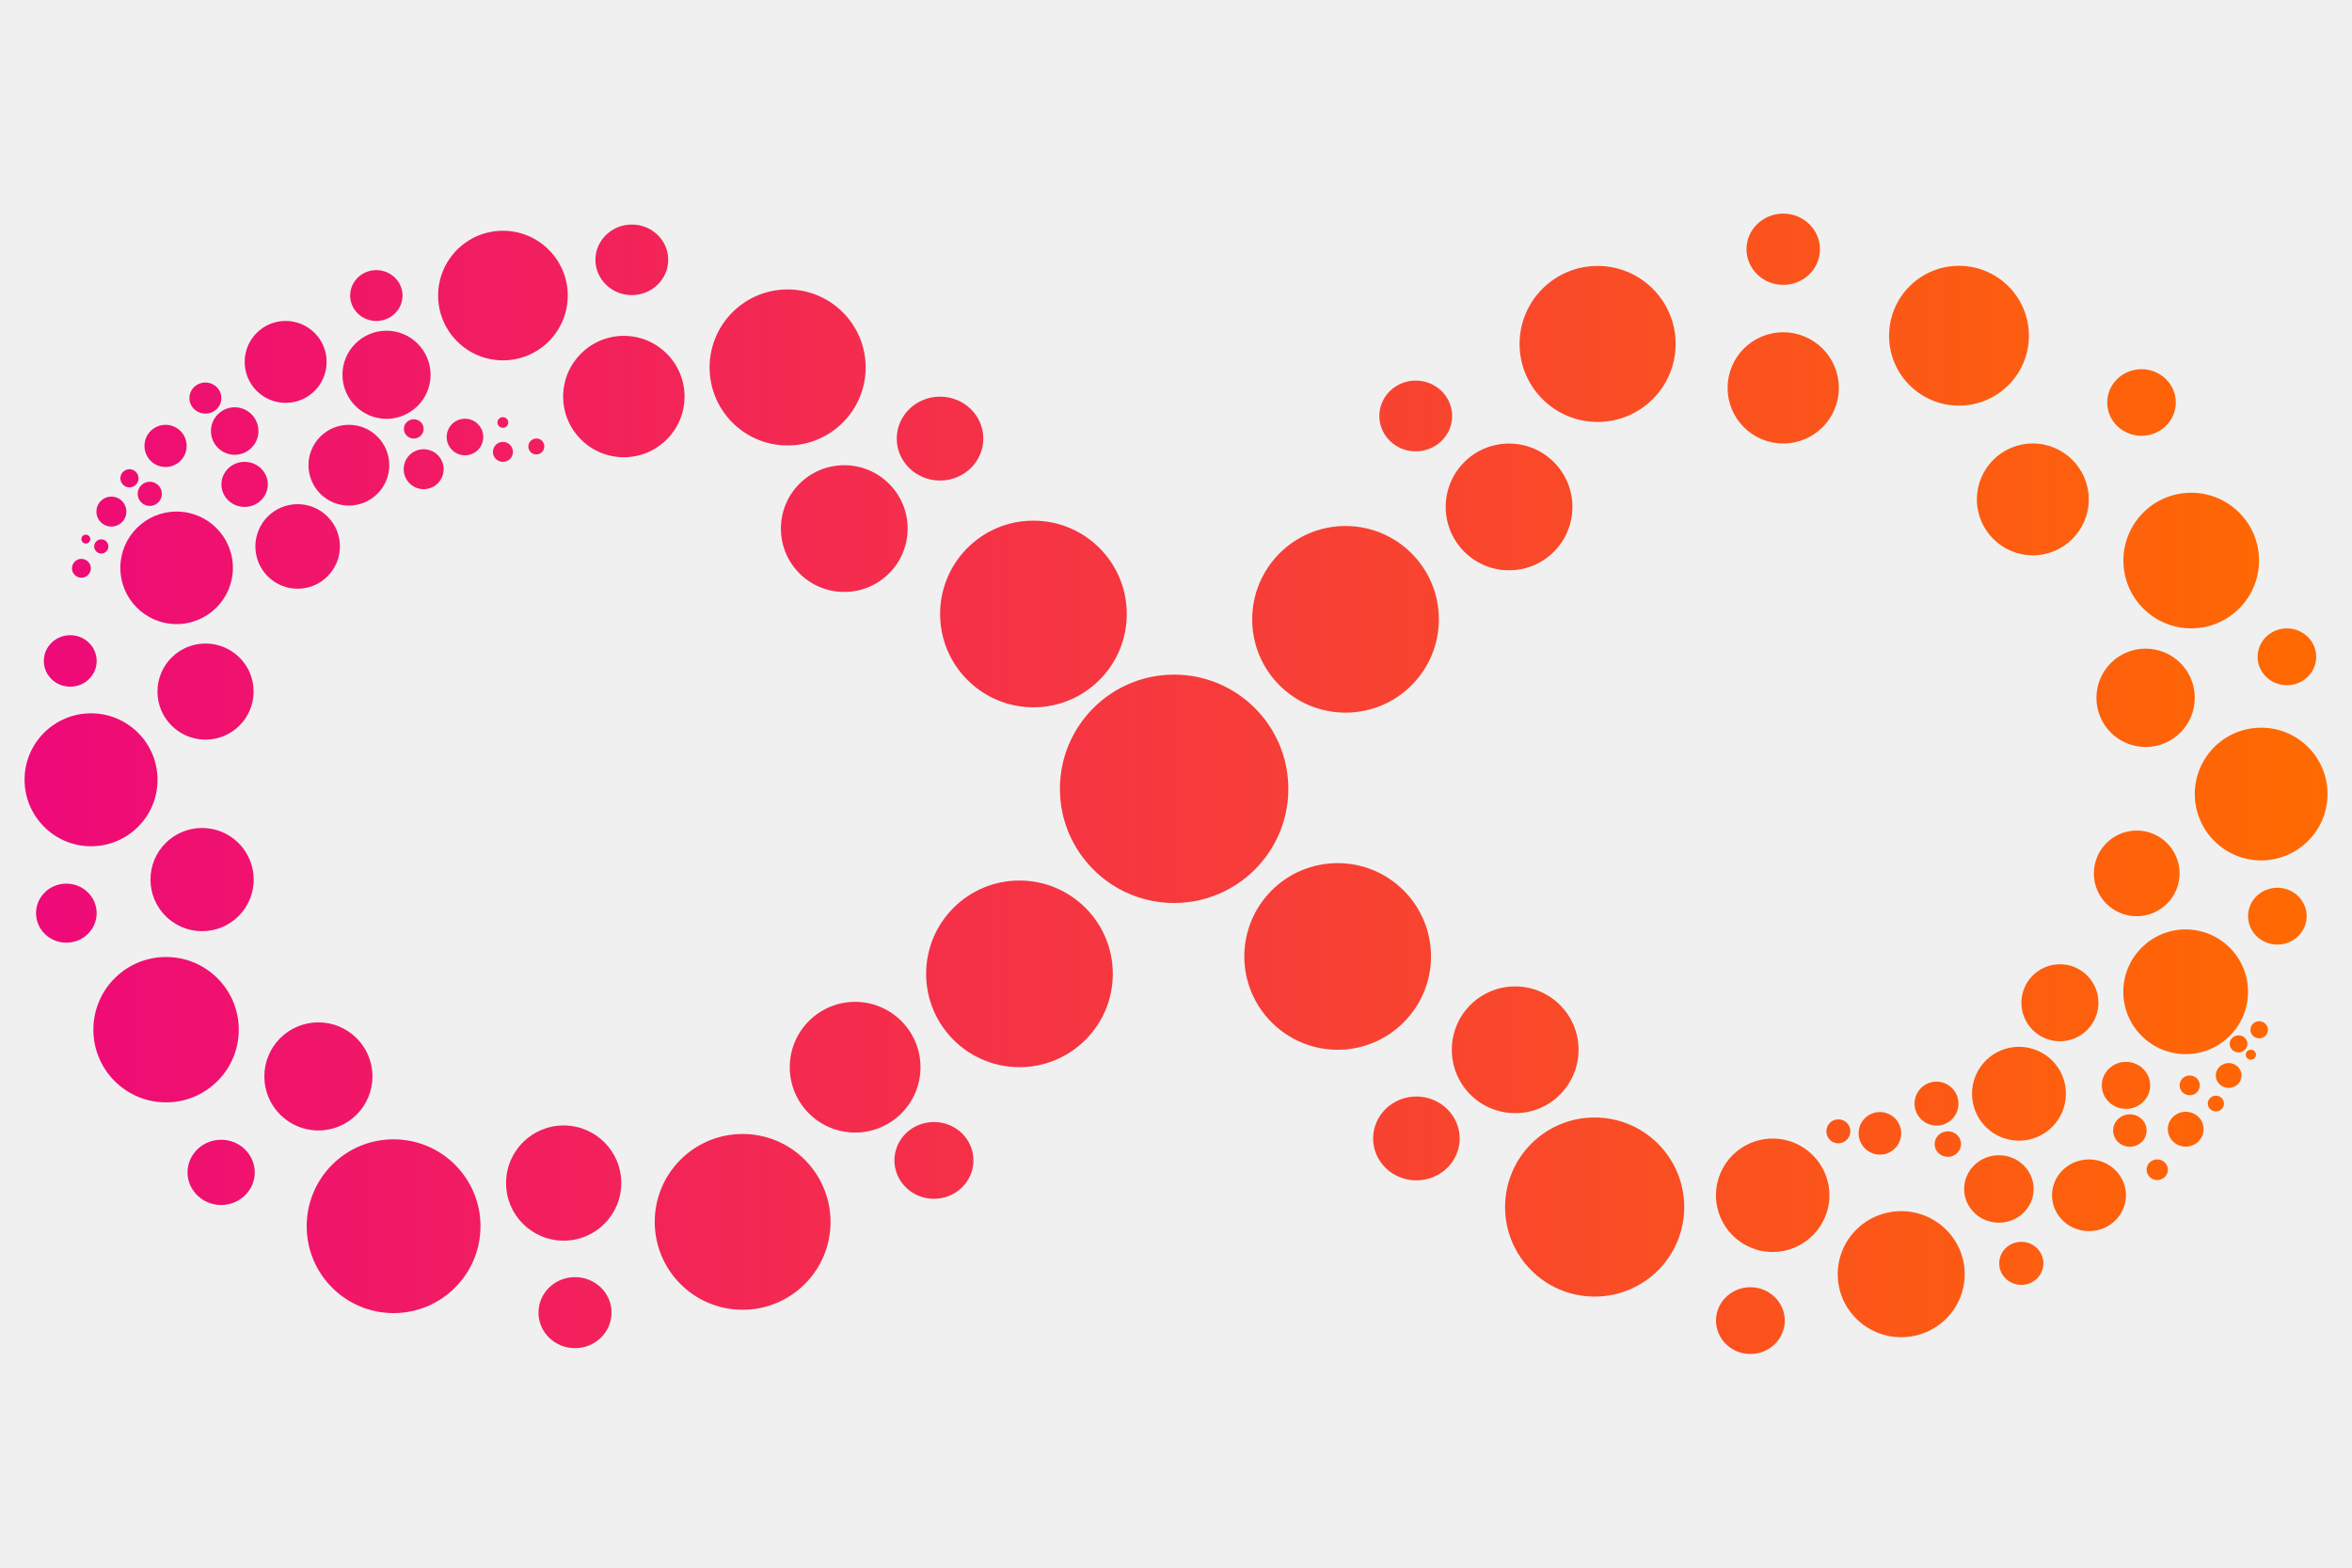
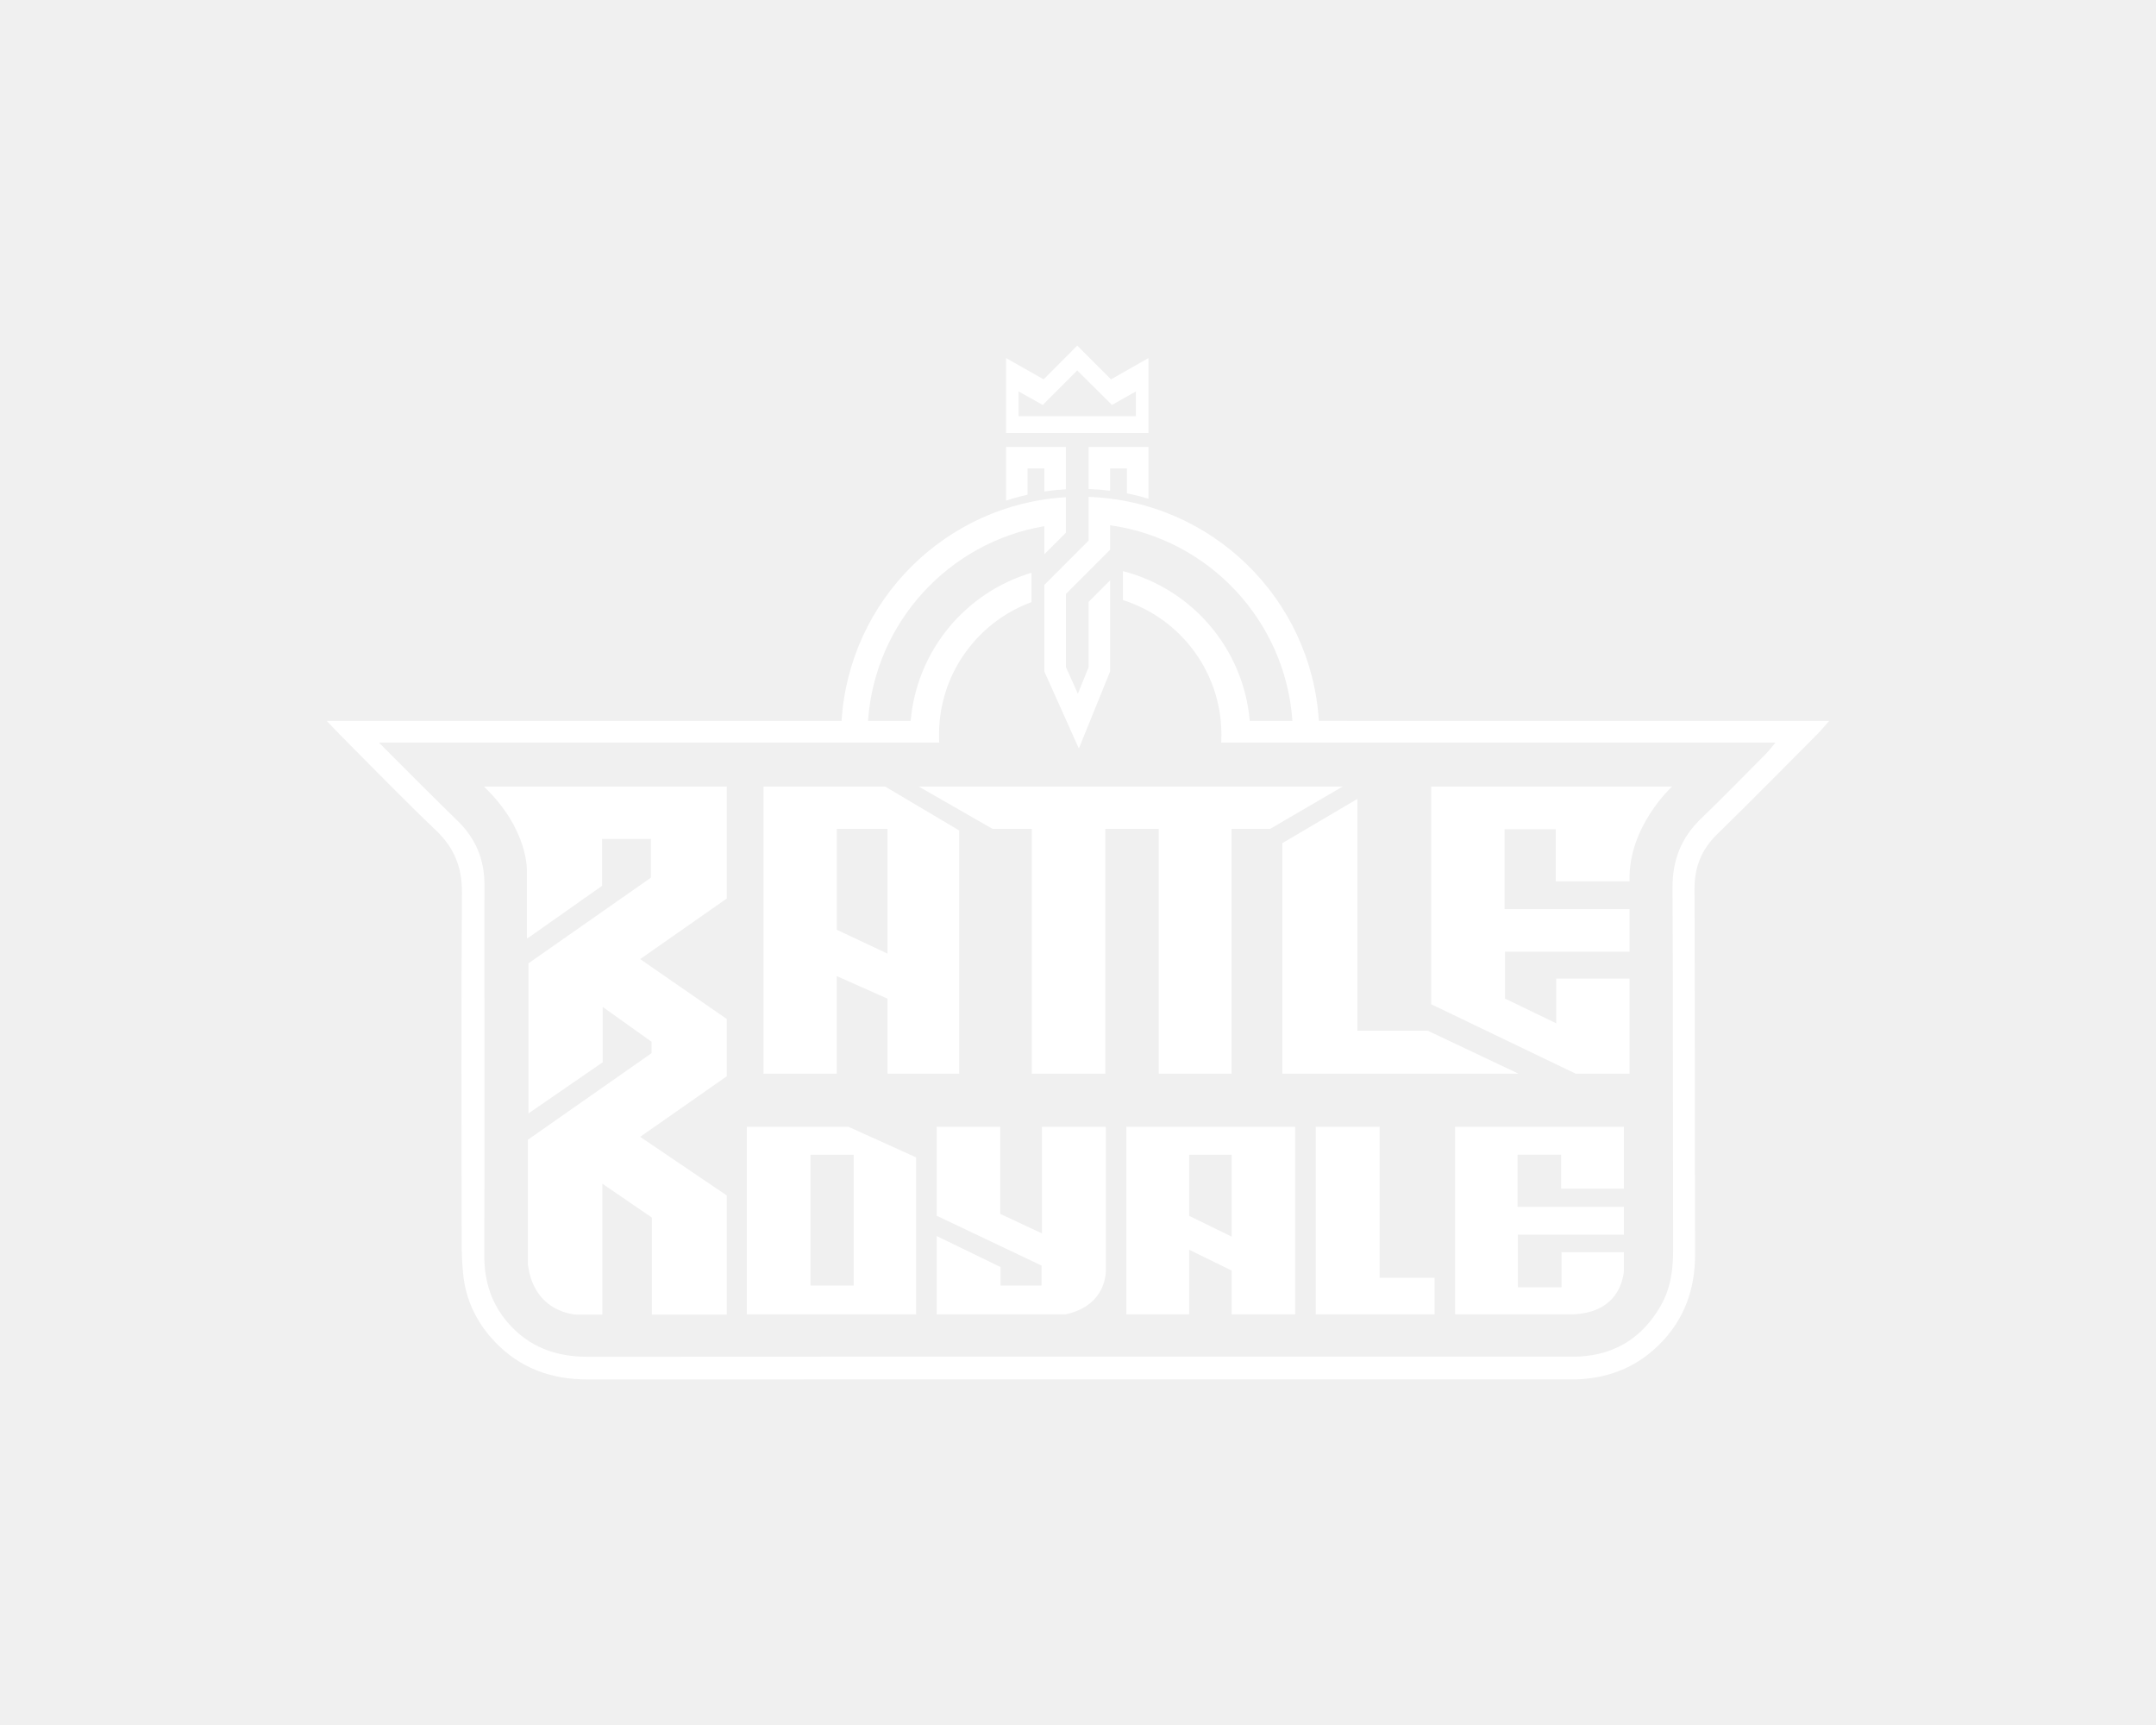
- <svg xmlns="http://www.w3.org/2000/svg" width="120" height="80" version="1.2" baseProfile="tiny-ps">
-   <g id="Layer_1">
-     <g stroke="null">
-       <g stroke="null" id="Layer">
-         <path stroke="null" fill="url(#svg_2)" d="m73.76,25.869c0,-1.789 1.45,-3.233 3.233,-3.233c1.789,0 3.233,1.45 3.233,3.233c0,1.789 -1.45,3.233 -3.233,3.233c-1.784,0 -3.233,-1.45 -3.233,-3.233zm3.545,30.935c-1.784,0 -3.233,-1.444 -3.233,-3.233c0,-1.784 1.444,-3.233 3.233,-3.233c1.784,0 3.233,1.444 3.233,3.233c0,1.789 -1.45,3.239 -3.233,3.233zm-33.676,0.991c-1.84,0 -3.335,-1.495 -3.335,-3.335c0,-1.84 1.495,-3.335 3.335,-3.335c1.84,0 3.335,1.495 3.335,3.335c0,1.846 -1.495,3.335 -3.335,3.335zm-11.931,2.577c0,1.625 -1.314,2.939 -2.939,2.939c-1.625,0 -2.939,-1.314 -2.939,-2.939c0,-1.625 1.314,-2.939 2.939,-2.939c1.625,0 2.939,1.314 2.939,2.939zm-15.453,-2.684c-1.523,0 -2.758,-1.234 -2.758,-2.758c0,-1.523 1.234,-2.758 2.758,-2.758c1.523,0 2.758,1.234 2.758,2.758c0,1.523 -1.234,2.758 -2.758,2.758zm-3.301,-12.803c0,1.455 -1.178,2.633 -2.633,2.633c-1.455,0 -2.633,-1.178 -2.633,-2.633c0,-1.455 1.178,-2.633 2.633,-2.633c1.45,0 2.633,1.178 2.633,2.633zm-0.006,-9.593c0,1.353 -1.099,2.452 -2.452,2.452c-1.353,0 -2.452,-1.099 -2.452,-2.452c0,-1.353 1.099,-2.452 2.452,-2.452c1.359,0 2.458,1.099 2.452,2.452zm0.091,-7.407c0,-1.189 0.963,-2.157 2.157,-2.157c1.189,0 2.157,0.963 2.157,2.157c0,1.189 -0.963,2.157 -2.157,2.157c-1.195,0 -2.157,-0.968 -2.157,-2.157zm80.308,33.11c0,1.597 -1.297,2.894 -2.894,2.894c-1.597,0 -2.894,-1.297 -2.894,-2.894c0,-1.597 1.297,-2.894 2.894,-2.894c1.597,0 2.894,1.297 2.894,2.894zm-5.193,-41.201c0,-1.569 1.268,-2.837 2.837,-2.837c1.569,0 2.837,1.268 2.837,2.837c0,1.569 -1.268,2.837 -2.837,2.837c-1.569,0 -2.837,-1.268 -2.837,-2.837zm15.572,2.837c1.574,0 2.854,1.28 2.854,2.854c0,1.574 -1.28,2.854 -2.854,2.854c-1.574,0 -2.854,-1.28 -2.854,-2.854c0,-1.574 1.274,-2.854 2.854,-2.854zm8.081,2.514c1.908,0 3.46,1.546 3.46,3.46c0,1.908 -1.546,3.46 -3.46,3.46c-1.908,0 -3.46,-1.546 -3.46,-3.46c0,-1.908 1.546,-3.46 3.46,-3.46zm-4.836,10.465c0,-1.387 1.121,-2.509 2.509,-2.509c1.387,0 2.509,1.121 2.509,2.509c0,1.387 -1.121,2.509 -2.509,2.509c-1.387,0 -2.509,-1.121 -2.509,-2.509zm11.79,4.91c0,1.869 -1.518,3.386 -3.386,3.386c-1.869,0 -3.386,-1.518 -3.386,-3.386c0,-1.869 1.518,-3.386 3.386,-3.386c1.874,0 3.386,1.518 3.386,3.386zm-11.92,4.049c0,-1.206 0.98,-2.186 2.186,-2.186c1.206,0 2.186,0.98 2.186,2.186c0,1.206 -0.98,2.186 -2.186,2.186c-1.212,0 -2.191,-0.98 -2.186,-2.186zm4.683,9.224c-1.755,0 -3.182,-1.427 -3.182,-3.182c0,-1.755 1.427,-3.182 3.182,-3.182c1.755,0 3.182,1.427 3.182,3.182c0,1.755 -1.421,3.182 -3.182,3.182zm-6.416,-0.657c-1.082,0 -1.965,-0.878 -1.965,-1.965c0,-1.082 0.883,-1.965 1.965,-1.965c1.082,0 1.965,0.878 1.965,1.965c0,1.087 -0.883,1.965 -1.965,1.965zm0.306,2.678c0,1.325 -1.076,2.395 -2.395,2.395c-1.325,0 -2.395,-1.076 -2.395,-2.395c0,-1.325 1.076,-2.395 2.395,-2.395c1.325,0 2.395,1.07 2.395,2.395zm-6.603,1.625c-0.617,0 -1.121,-0.504 -1.121,-1.121c0,-0.617 0.504,-1.121 1.121,-1.121c0.617,0 1.121,0.504 1.121,1.121c0,0.623 -0.498,1.121 -1.121,1.121zm-3.975,0.396c0,-0.6 0.487,-1.087 1.087,-1.087c0.6,0 1.087,0.487 1.087,1.087c0,0.6 -0.487,1.087 -1.087,1.087c-0.595,0 -1.082,-0.487 -1.087,-1.087zm-1.031,0.51c-0.34,0 -0.612,-0.272 -0.612,-0.612c0,-0.34 0.272,-0.612 0.612,-0.612c0.34,0 0.612,0.272 0.612,0.612c0,0.334 -0.277,0.606 -0.612,0.612zm-33.891,-12.265c-3.216,0 -5.827,-2.61 -5.827,-5.827c0,-3.216 2.61,-5.827 5.827,-5.827c3.216,0 5.827,2.61 5.827,5.827c0,3.216 -2.61,5.827 -5.827,5.827zm26.026,15.516c0,2.526 -2.044,4.57 -4.57,4.57c-2.526,0 -4.57,-2.044 -4.57,-4.57c0,-2.526 2.044,-4.57 4.57,-4.57c2.526,0 4.57,2.05 4.57,4.57zm14.31,3.426c0,1.778 -1.45,3.216 -3.239,3.216c-1.789,0 -3.239,-1.438 -3.239,-3.216c0,-1.778 1.45,-3.216 3.239,-3.216c1.789,0 3.239,1.444 3.239,3.216zm1.744,-2.627c-0.98,0 -1.772,-0.77 -1.772,-1.721c0,-0.951 0.793,-1.721 1.772,-1.721c0.98,0 1.772,0.77 1.772,1.721c0,0.951 -0.793,1.721 -1.772,1.721zm6.484,-1.399c0,1.008 -0.844,1.829 -1.886,1.829c-1.042,0 -1.886,-0.821 -1.886,-1.829c0,-1.008 0.844,-1.829 1.886,-1.829c1.042,0 1.886,0.821 1.886,1.829zm-38.093,-39.769c0,-0.997 0.832,-1.806 1.857,-1.806c1.025,0 1.857,0.81 1.857,1.806c0,0.997 -0.832,1.806 -1.857,1.806c-1.025,0 -1.857,-0.81 -1.857,-1.806zm-27.3,2.514c1.784,0 3.233,1.444 3.233,3.233c0,1.784 -1.444,3.233 -3.233,3.233c-1.784,0 -3.233,-1.444 -3.233,-3.233c0,-1.784 1.444,-3.233 3.233,-3.233zm-11.246,-0.408c-1.71,0 -3.097,-1.387 -3.097,-3.097c0,-1.71 1.387,-3.097 3.097,-3.097c1.71,0 3.097,1.387 3.097,3.097c0,1.71 -1.387,3.097 -3.097,3.097zm13.924,-0.951c0,-1.183 0.991,-2.14 2.208,-2.14c1.223,0 2.208,0.957 2.208,2.14c0,1.183 -0.991,2.14 -2.208,2.14c-1.217,0 -2.208,-0.957 -2.208,-2.14zm-15.374,-9.123c0,-0.991 0.832,-1.801 1.857,-1.801c1.025,0 1.857,0.804 1.857,1.801c0,0.991 -0.832,1.801 -1.857,1.801c-1.025,0 -1.857,-0.81 -1.857,-1.801zm-12.514,1.823c0,-0.713 0.595,-1.297 1.336,-1.297c0.736,0 1.336,0.583 1.336,1.297c0,0.713 -0.595,1.297 -1.336,1.297c-0.742,0 -1.336,-0.583 -1.336,-1.297zm-8.2,5.232c0,-0.436 0.362,-0.793 0.815,-0.793c0.447,0 0.815,0.357 0.815,0.793c0,0.436 -0.362,0.793 -0.815,0.793c-0.453,0 -0.815,-0.357 -0.815,-0.793zm64.809,37.781c0,1.183 -0.985,2.14 -2.208,2.14c-1.223,0 -2.208,-0.957 -2.208,-2.14c0,-1.183 0.991,-2.14 2.208,-2.14c1.217,0 2.203,0.963 2.208,2.14zm-24.808,1.121c0,1.082 -0.9,1.959 -2.016,1.959c-1.11,0 -2.016,-0.878 -2.016,-1.959c0,-1.082 0.9,-1.959 2.016,-1.959c1.116,0 2.016,0.878 2.016,1.959zm-18.466,7.769c0,1.002 -0.832,1.812 -1.863,1.812c-1.025,0 -1.863,-0.81 -1.863,-1.812c0,-1.002 0.832,-1.812 1.863,-1.812c1.031,0 1.869,0.81 1.863,1.812zm-18.2,-7.158c0,0.917 -0.77,1.665 -1.716,1.665c-0.946,0 -1.716,-0.747 -1.716,-1.665c0,-0.917 0.77,-1.665 1.716,-1.665c0.946,0 1.71,0.747 1.716,1.665zm-8.069,-13.228c0,0.832 -0.691,1.506 -1.546,1.506c-0.855,0 -1.546,-0.674 -1.546,-1.506c0,-0.832 0.691,-1.506 1.546,-1.506c0.855,0 1.546,0.674 1.546,1.506zm-2.695,-12.871c0,-0.725 0.606,-1.314 1.348,-1.314c0.742,0 1.348,0.589 1.348,1.314c0,0.725 -0.6,1.314 -1.348,1.314c-0.747,0 -1.348,-0.589 -1.348,-1.314zm10.244,-7.86c-0.657,0 -1.183,-0.515 -1.183,-1.15c0,-0.634 0.527,-1.15 1.183,-1.15c0.657,0 1.183,0.515 1.183,1.15c0,0.634 -0.527,1.15 -1.183,1.15zm8.63,-3.488c-0.277,0 -0.504,-0.221 -0.504,-0.493c0,-0.272 0.227,-0.493 0.504,-0.493c0.277,0 0.504,0.221 0.504,0.493c0,0.272 -0.227,0.493 -0.504,0.493zm4.547,-1.093c0.153,0 0.277,0.125 0.277,0.272c0,0.153 -0.125,0.272 -0.277,0.272c-0.153,0 -0.277,-0.125 -0.277,-0.272c0,-0.147 0.125,-0.272 0.277,-0.272zm65.404,46.105c0,0.94 -0.787,1.704 -1.755,1.704c-0.968,0 -1.755,-0.764 -1.755,-1.704c0,-0.94 0.787,-1.704 1.755,-1.704c0.968,0 1.755,0.764 1.755,1.704zm13.194,-2.922c0,0.606 -0.504,1.099 -1.127,1.099c-0.623,0 -1.127,-0.493 -1.127,-1.099c0,-0.606 0.504,-1.099 1.127,-1.099c0.623,0 1.127,0.493 1.127,1.099zm6.353,-4.779c0,0.289 -0.243,0.527 -0.544,0.527c-0.3,0 -0.544,-0.238 -0.544,-0.527c0,-0.289 0.243,-0.527 0.544,-0.527c0.294,0 0.538,0.238 0.544,0.527zm2.86,-3.375c0,0.221 -0.187,0.402 -0.413,0.402c-0.227,0 -0.413,-0.181 -0.413,-0.402c0,-0.221 0.187,-0.402 0.413,-0.402c0.227,0 0.413,0.181 0.413,0.402zm1.631,-2.492c0,0.142 -0.119,0.255 -0.26,0.255c-0.142,0 -0.26,-0.113 -0.26,-0.255c0,-0.142 0.113,-0.255 0.26,-0.255c0.147,0 0.266,0.113 0.26,0.255zm-25.992,-41.105c0,-1.002 0.838,-1.818 1.874,-1.818c1.036,0 1.874,0.815 1.874,1.818c0,1.002 -0.838,1.818 -1.874,1.818c-1.031,0 -1.874,-0.815 -1.874,-1.818zm18.404,7.82c0,-0.934 0.781,-1.699 1.75,-1.699c0.963,0 1.75,0.759 1.75,1.699c0,0.934 -0.781,1.699 -1.75,1.699c-0.968,0 -1.75,-0.759 -1.75,-1.699zm7.673,12.979c0,-0.798 0.668,-1.45 1.495,-1.45c0.827,0 1.495,0.651 1.495,1.45c0,0.798 -0.668,1.45 -1.495,1.45c-0.827,0 -1.495,-0.651 -1.495,-1.45zm2.503,13.234c0,0.798 -0.668,1.45 -1.495,1.45c-0.827,0 -1.495,-0.651 -1.495,-1.45c0,-0.798 0.668,-1.45 1.495,-1.45c0.821,0 1.495,0.646 1.495,1.45zm-9.219,7.435c0.68,0 1.234,0.538 1.234,1.2c0,0.663 -0.555,1.2 -1.234,1.2c-0.68,0 -1.234,-0.538 -1.234,-1.2c0,-0.663 0.555,-1.2 1.234,-1.2zm-9.762,4.196c0,-0.357 0.3,-0.651 0.674,-0.651c0.374,0 0.674,0.289 0.674,0.651c0,0.357 -0.3,0.651 -0.674,0.651c-0.374,0 -0.674,-0.289 -0.674,-0.651zm10.816,-0.691c0,0.453 -0.385,0.827 -0.855,0.827c-0.47,0 -0.855,-0.368 -0.855,-0.827c0,-0.453 0.385,-0.827 0.855,-0.827c0.47,0 0.855,0.374 0.855,0.827zm2.905,-0.068c0,0.493 -0.408,0.889 -0.912,0.889c-0.504,0 -0.912,-0.396 -0.912,-0.889c0,-0.493 0.408,-0.889 0.912,-0.889c0.51,0 0.917,0.396 0.912,0.889zm1.937,-2.741c0,0.351 -0.294,0.634 -0.657,0.634c-0.362,0 -0.657,-0.283 -0.657,-0.634c0,-0.351 0.294,-0.634 0.657,-0.634c0.362,0 0.657,0.283 0.657,0.634zm1.348,-2.333c0,0.243 -0.198,0.436 -0.447,0.436c-0.249,0 -0.447,-0.198 -0.447,-0.436c0,-0.243 0.198,-0.436 0.447,-0.436c0.243,0 0.442,0.193 0.447,0.436zm-3.992,2.333c0.283,0 0.515,0.227 0.515,0.504c0,0.277 -0.227,0.504 -0.515,0.504c-0.283,0 -0.515,-0.227 -0.515,-0.504c0,-0.277 0.232,-0.504 0.515,-0.504zm2.945,-1.614c0,0.238 -0.204,0.436 -0.453,0.436c-0.249,0 -0.453,-0.193 -0.453,-0.436c0,-0.238 0.204,-0.436 0.453,-0.436c0.249,0 0.453,0.198 0.453,0.436zm-57.889,-3.573c0,2.627 -2.129,4.762 -4.762,4.762c-2.627,0 -4.762,-2.129 -4.762,-4.762c0,-2.627 2.129,-4.762 4.762,-4.762c2.627,0 4.762,2.129 4.762,4.762zm7.112,-18.092c0,-2.627 2.129,-4.762 4.762,-4.762c2.627,0 4.762,2.129 4.762,4.762c0,2.627 -2.129,4.762 -4.762,4.762c-2.633,0 -4.768,-2.135 -4.762,-4.762zm-11.161,-5.034c2.627,0 4.762,2.129 4.762,4.762c0,2.627 -2.129,4.762 -4.762,4.762c-2.627,0 -4.762,-2.129 -4.762,-4.762c0,-2.633 2.135,-4.768 4.762,-4.762zm15.521,27c-2.627,0 -4.762,-2.135 -4.762,-4.762c0,-2.627 2.129,-4.762 4.762,-4.762c2.627,0 4.762,2.129 4.762,4.762c0,2.627 -2.135,4.762 -4.762,4.762zm-25.873,8.783c0,2.48 -2.005,4.485 -4.485,4.485c-2.48,0 -4.485,-2.01 -4.485,-4.485c0,-2.48 2.01,-4.485 4.485,-4.485c2.475,0 4.479,2.005 4.485,4.485zm-17.86,0.221c0,2.446 -1.982,4.434 -4.434,4.434c-2.446,0 -4.434,-1.982 -4.434,-4.434c0,-2.446 1.982,-4.434 4.434,-4.434c2.452,0 4.434,1.988 4.434,4.434zm-16.042,-6.32c-2.05,0 -3.709,-1.659 -3.709,-3.709c0,-2.05 1.659,-3.709 3.709,-3.709c2.05,0 3.709,1.659 3.709,3.709c0,2.05 -1.659,3.709 -3.709,3.709zm-7.22,-16.461c0,-1.874 1.518,-3.392 3.392,-3.392c1.874,0 3.392,1.518 3.392,3.392c0,1.874 -1.518,3.392 -3.392,3.392c-1.869,0 -3.386,-1.518 -3.392,-3.392zm7.758,-7.945c-1.586,0 -2.871,-1.285 -2.871,-2.871c0,-1.586 1.285,-2.871 2.871,-2.871c1.586,0 2.871,1.285 2.871,2.871c0,1.586 -1.285,2.871 -2.871,2.871zm10.85,-8.109c0,1.138 -0.923,2.061 -2.061,2.061c-1.138,0 -2.061,-0.923 -2.061,-2.061c0,-1.138 0.923,-2.061 2.061,-2.061c1.138,0 2.061,0.923 2.061,2.061zm1.755,-0.815c0.561,0 1.019,0.459 1.019,1.019c0,0.561 -0.453,1.019 -1.019,1.019c-0.561,0 -1.019,-0.453 -1.019,-1.019c0,-0.566 0.453,-1.019 1.019,-1.019zm3.041,-0.623c0,0.515 -0.419,0.934 -0.934,0.934c-0.515,0 -0.934,-0.419 -0.934,-0.934c0,-0.515 0.419,-0.934 0.934,-0.934c0.515,0 0.934,0.419 0.934,0.934zm2.707,0.074c0.227,0 0.408,0.181 0.408,0.408c0,0.227 -0.181,0.408 -0.408,0.408c-0.227,0 -0.408,-0.181 -0.408,-0.408c0,-0.221 0.181,-0.402 0.408,-0.408zm-1.704,1.195c-0.283,0 -0.51,-0.227 -0.51,-0.51c0,-0.283 0.227,-0.51 0.51,-0.51c0.283,0 0.51,0.227 0.51,0.51c0,0.283 -0.227,0.51 -0.51,0.51zm10.544,-4.819c0,-2.197 1.784,-3.981 3.981,-3.981c2.197,0 3.981,1.784 3.981,3.981c0,2.197 -1.784,3.981 -3.981,3.981c-2.203,0 -3.981,-1.784 -3.981,-3.981zm41.326,-1.2c0,-2.197 1.784,-3.981 3.981,-3.981c2.197,0 3.981,1.784 3.981,3.981c0,2.197 -1.784,3.981 -3.981,3.981c-2.197,0 -3.981,-1.784 -3.981,-3.981zm-55.177,-2.469c0,-1.823 1.478,-3.307 3.307,-3.307c1.823,0 3.307,1.484 3.307,3.307c0,1.823 -1.478,3.307 -3.307,3.307c-1.823,0 -3.307,-1.484 -3.307,-3.307zm74.028,2.05c0,-1.971 1.597,-3.567 3.567,-3.567c1.971,0 3.567,1.597 3.567,3.567c0,1.971 -1.597,3.567 -3.567,3.567c-1.971,0 -3.567,-1.597 -3.567,-3.567zm-78.909,1.993c0,-1.24 1.008,-2.248 2.248,-2.248c1.24,0 2.248,1.008 2.248,2.248c0,1.24 -1.008,2.248 -2.248,2.248c-1.24,0 -2.248,-1.008 -2.248,-2.248zm-5.498,1.659c0.668,0 1.212,0.544 1.212,1.212c0,0.668 -0.544,1.212 -1.212,1.212c-0.668,0 -1.212,-0.544 -1.212,-1.212c0,-0.668 0.544,-1.212 1.212,-1.212zm0.51,-2.316c0,-1.155 0.934,-2.09 2.09,-2.09c1.155,0 2.09,0.934 2.09,2.09c0,1.155 -0.934,2.09 -2.09,2.09c-1.155,0 -2.09,-0.934 -2.09,-2.09zm-5.113,4.287c0,-0.595 0.481,-1.076 1.076,-1.076c0.595,0 1.076,0.481 1.076,1.076c0,0.595 -0.481,1.076 -1.076,1.076c-0.595,0 -1.076,-0.481 -1.076,-1.076zm-2.452,3.352c0,-0.425 0.34,-0.764 0.764,-0.764c0.425,0 0.764,0.34 0.764,0.764c0,0.425 -0.34,0.764 -0.764,0.764c-0.425,0 -0.764,-0.34 -0.764,-0.764zm-1.246,2.894c0,-0.266 0.215,-0.481 0.481,-0.481c0.266,0 0.481,0.215 0.481,0.481c0,0.266 -0.215,0.481 -0.481,0.481c-0.266,0 -0.487,-0.221 -0.481,-0.481zm3.352,-3.8c0,-0.34 0.277,-0.617 0.617,-0.617c0.34,0 0.617,0.277 0.617,0.617c0,0.34 -0.277,0.617 -0.617,0.617c-0.34,0 -0.617,-0.277 -0.617,-0.617zm-2.22,2.684c0,-0.198 0.159,-0.362 0.362,-0.362c0.198,0 0.362,0.159 0.362,0.362c0,0.198 -0.159,0.362 -0.362,0.362c-0.198,0 -0.362,-0.164 -0.362,-0.362zm1.336,-3.477c0,-0.255 0.21,-0.464 0.464,-0.464c0.255,0 0.464,0.21 0.464,0.464c0,0.255 -0.21,0.464 -0.464,0.464c-0.255,0 -0.464,-0.21 -0.464,-0.464zm-1.988,3.103c0,-0.125 0.102,-0.227 0.227,-0.227c0.125,0 0.227,0.102 0.227,0.227c0,0.125 -0.102,0.227 -0.227,0.227c-0.125,0 -0.227,-0.102 -0.227,-0.227z" class="s0" fill-rule="evenodd" id="svg_1" />
-       </g>
-     </g>
+ <svg xmlns="http://www.w3.org/2000/svg" version="1.1" id="Layer_1" x="0px" y="0px" viewBox="0 0 1080 864" style="enable-background:new 0 0 1080 864;" xml:space="preserve">
+   <style type="text/css">
+ 	.st0{display:none;}
+ 	.st1{display:none;fill:#FFFFFF;}
+ 	.st2{fill:#FFFFFF;}
+ </style>
+   <rect class="st0" width="1080" height="864" />
+   <rect class="st1" width="1080" height="864" />
+   <g>
+     <path class="st2" d="M374.12,564.36v93.95h84.79v-78.6l-33.94-15.35H374.12z M427.64,643.88h-21.65v-65.5h21.65V643.88z" />
+     <polygon class="st2" points="659.08,564.36 659.08,658.31 718.63,658.31 718.63,639.99 691.09,639.99 691.09,564.36  " />
+     <path class="st2" d="M813.47,595.39c-0.03-0.64-0.02-1.27,0-1.89v-29.14h-84.56v93.95h59.26c19.53-1,24.31-13.29,25.3-21.58v-7.56   v-1.96H782.2v17.55h-21.83V618.4h53.1v-13.92h-53.29v-26.13h21.83v17.04H813.47z" />
+     <path class="st2" d="M648.79,658.31v-93.95h-84.56v93.95h31.45v-32.36l21.28,10.43v21.94H648.79z M595.69,608.99v-30.61h21.28   v41.02L595.69,608.99z" />
+     <path class="st2" d="M553.94,635.92v-71.56h-32.01v53.43l-20.91-9.81v-43.62H469.2v44.55l52.55,24.98v9.99h-20.54v-9.25   l-32.01-15.54v39.23h64.58C555.05,653.69,553.94,635.92,553.94,635.92z" />
+     <path class="st2" d="M364.05,393.95H242.4c22.83,21.85,21.52,42.72,21.52,42.72v32.29l0.16,1.14l37.51-26.42V420.2h24.46v19.4   l-61.31,42.89v75.17l37.18-25.6v-27.72l24.46,17.45v5.71l-61.97,43.38V633c2.94,24.95,24.46,25.44,24.46,25.44h12.88v-65.55   l24.79,16.96v48.59h37.51v-59.68l-43.38-29.35l43.38-30.33v-28.7l-43.38-30l43.38-30.33V393.95z" />
+     <path class="st2" d="M480.48,415.96l-37.1-22.01h-24.22h-36.7v21.2v122.63h36.7v-48.89l25.42,11.31v37.59h35.89V415.96z    M444.59,477.66l-25.42-11.97v-50.54h25.42V477.66z" />
+     <polygon class="st2" points="497.18,415.15 516.83,415.15 516.83,537.77 553.68,537.77 553.68,415.15 580.43,415.15 580.43,537.77    616.91,537.77 616.91,415.15 636.26,415.15 672.57,393.95 460.22,393.95  " />
+     <polygon class="st2" points="642.35,422.32 642.35,537.77 760.63,537.77 715.19,516.25 679.96,516.25 679.96,400.15  " />
+     <path class="st2" d="M837.59,393.95H716.93v109.04l72.4,34.79h26.96v-47.62h-36.74v22.39l-25.66-12.39v-23.48h62.4v-21.31h-62.62   v-40.01h25.66v26.09h36.96C815.42,414.06,837.59,393.95,837.59,393.95z" />
+     <path class="st2" d="M514.74,234.64h8.41v11.52c3.54-0.53,7.14-0.89,10.78-1.1v-21.19h-29.97v26.86c3.52-1.15,7.12-2.14,10.78-2.96   V234.64z" />
+     <path class="st2" d="M575.28,179.35l-18.75,10.66l-16.91-16.91l-16.82,16.91l-18.84-10.66v37.5h71.32V179.35z M568.98,208.45   h-58.72v-12.39l12.08,6.77l17.29-17.28l17.39,17.28l11.97-6.77V208.45z" />
+     <path class="st2" d="M575.28,249.78v-25.91h-29.97v21.06c3.64,0.13,7.23,0.42,10.78,0.86v-11.15h8.41v12.47   C568.15,247.83,571.75,248.73,575.28,249.78z" />
+     <path class="st2" d="M660.65,361.08c-3.79-61.27-53.63-110.07-115.34-112.2v9.26v3.96v8.69l-22.15,22.16v43.44l17.27,38.52   l15.66-38.62v-45.6l-10.78,10.78v32.72l-5.38,13.27l-5.99-13.37v-36.59l22.15-22.16v-12.26c49.34,6.94,87.82,47.65,91.32,98.01   c-7.12,0-14.25,0-21.37,0c-3.18-36.55-29.22-66.18-63.52-75.03v14.5c26.56,8.42,46.32,32.1,49.01,60.74   c0.09,0.93,0.15,1.86,0.21,2.8c0.01,0.19,0.03,0.38,0.03,0.56c0.05,1.1,0.08,2.22,0.08,3.33c0,0.69-0.03,1.37-0.05,2.05h0.02   c-0.02,0.63-0.05,1.27-0.08,1.9c92.49,0,184.98,0,277.68,0c-2.12,2.48-3.43,4.23-4.95,5.76c-10.73,10.8-21.34,21.72-32.32,32.26   c-9.9,9.5-14.39,20.76-14.33,34.5c0.27,60.61,0.17,121.21,0.29,181.82c0.02,9.83-1.32,19.29-6.3,27.9   c-9.01,15.59-22.43,24.25-40.56,25.26c-1.75,0.1-3.51,0.04-5.27,0.04c-163.9,0-327.8-0.06-491.71,0.09   c-15.91,0.01-29.27-4.92-39.75-16.92c-8.45-9.68-11.97-21.1-11.93-33.96c0.15-47.72,0.06-95.45,0.06-143.17   c0-14.05-0.06-28.11,0.02-42.16c0.07-12.66-4.26-23.31-13.44-32.21c-12.79-12.4-25.27-25.11-39.41-39.21c93.85,0,187.32,0,280.67,0   c-0.03-0.63-0.06-1.26-0.08-1.9h0.02c-0.02-0.68-0.05-1.36-0.05-2.05c0-1.11,0.03-2.21,0.08-3.3c0.01-0.2,0.02-0.39,0.03-0.59   c0.05-0.93,0.12-1.85,0.2-2.77c2.58-27.57,20.97-50.55,46.02-59.75v-14.7c-32.82,9.76-57.45,38.73-60.53,74.21   c-7.12,0-14.25,0-21.37,0c3.43-49.34,40.44-89.42,88.34-97.55v14.05l10.78-10.77v-4.55v-3.95v-9.28   c-60.32,3.57-108.63,51.77-112.36,112.06c-85.83,0-171.73,0-257.86,0c3.34,3.49,5.3,5.62,7.35,7.67   c15.72,15.75,31.19,31.76,47.29,47.1c9.12,8.69,13.13,18.42,13.05,31.11c-0.4,58.56-0.19,117.12-0.14,175.68   c0,4.97,0.23,9.95,0.69,14.9c1.22,13.32,6.71,24.77,15.86,34.42c12.62,13.3,28.31,18.95,46.51,18.94   c163.91-0.08,327.83-0.04,491.74-0.04c1.46,0,2.93,0.05,4.39-0.02c15.85-0.7,29.6-6.27,40.9-17.58   c12.49-12.51,17.82-27.69,17.77-45.25c-0.19-60.9-0.05-121.81-0.29-182.71c-0.04-10.96,3.44-19.77,11.29-27.43   c16.97-16.56,33.6-33.47,50.34-50.27c1.75-1.76,3.32-3.7,5.83-6.53C830.94,361.08,745.78,361.08,660.65,361.08z" />
  </g>
-   <defs>
-     <linearGradient gradientTransform="matrix(0.566265,0,0,0.566265,-109.636,-55.65067)" y2="168.9" x2="403.3" y1="168.9" x1="195.8" gradientUnits="userSpaceOnUse" id="svg_2">
-       <stop stop-color="#ee0979" offset="0" />
-       <stop stop-color="#ff6a00" offset="1" />
-     </linearGradient>
-   </defs>
</svg>
